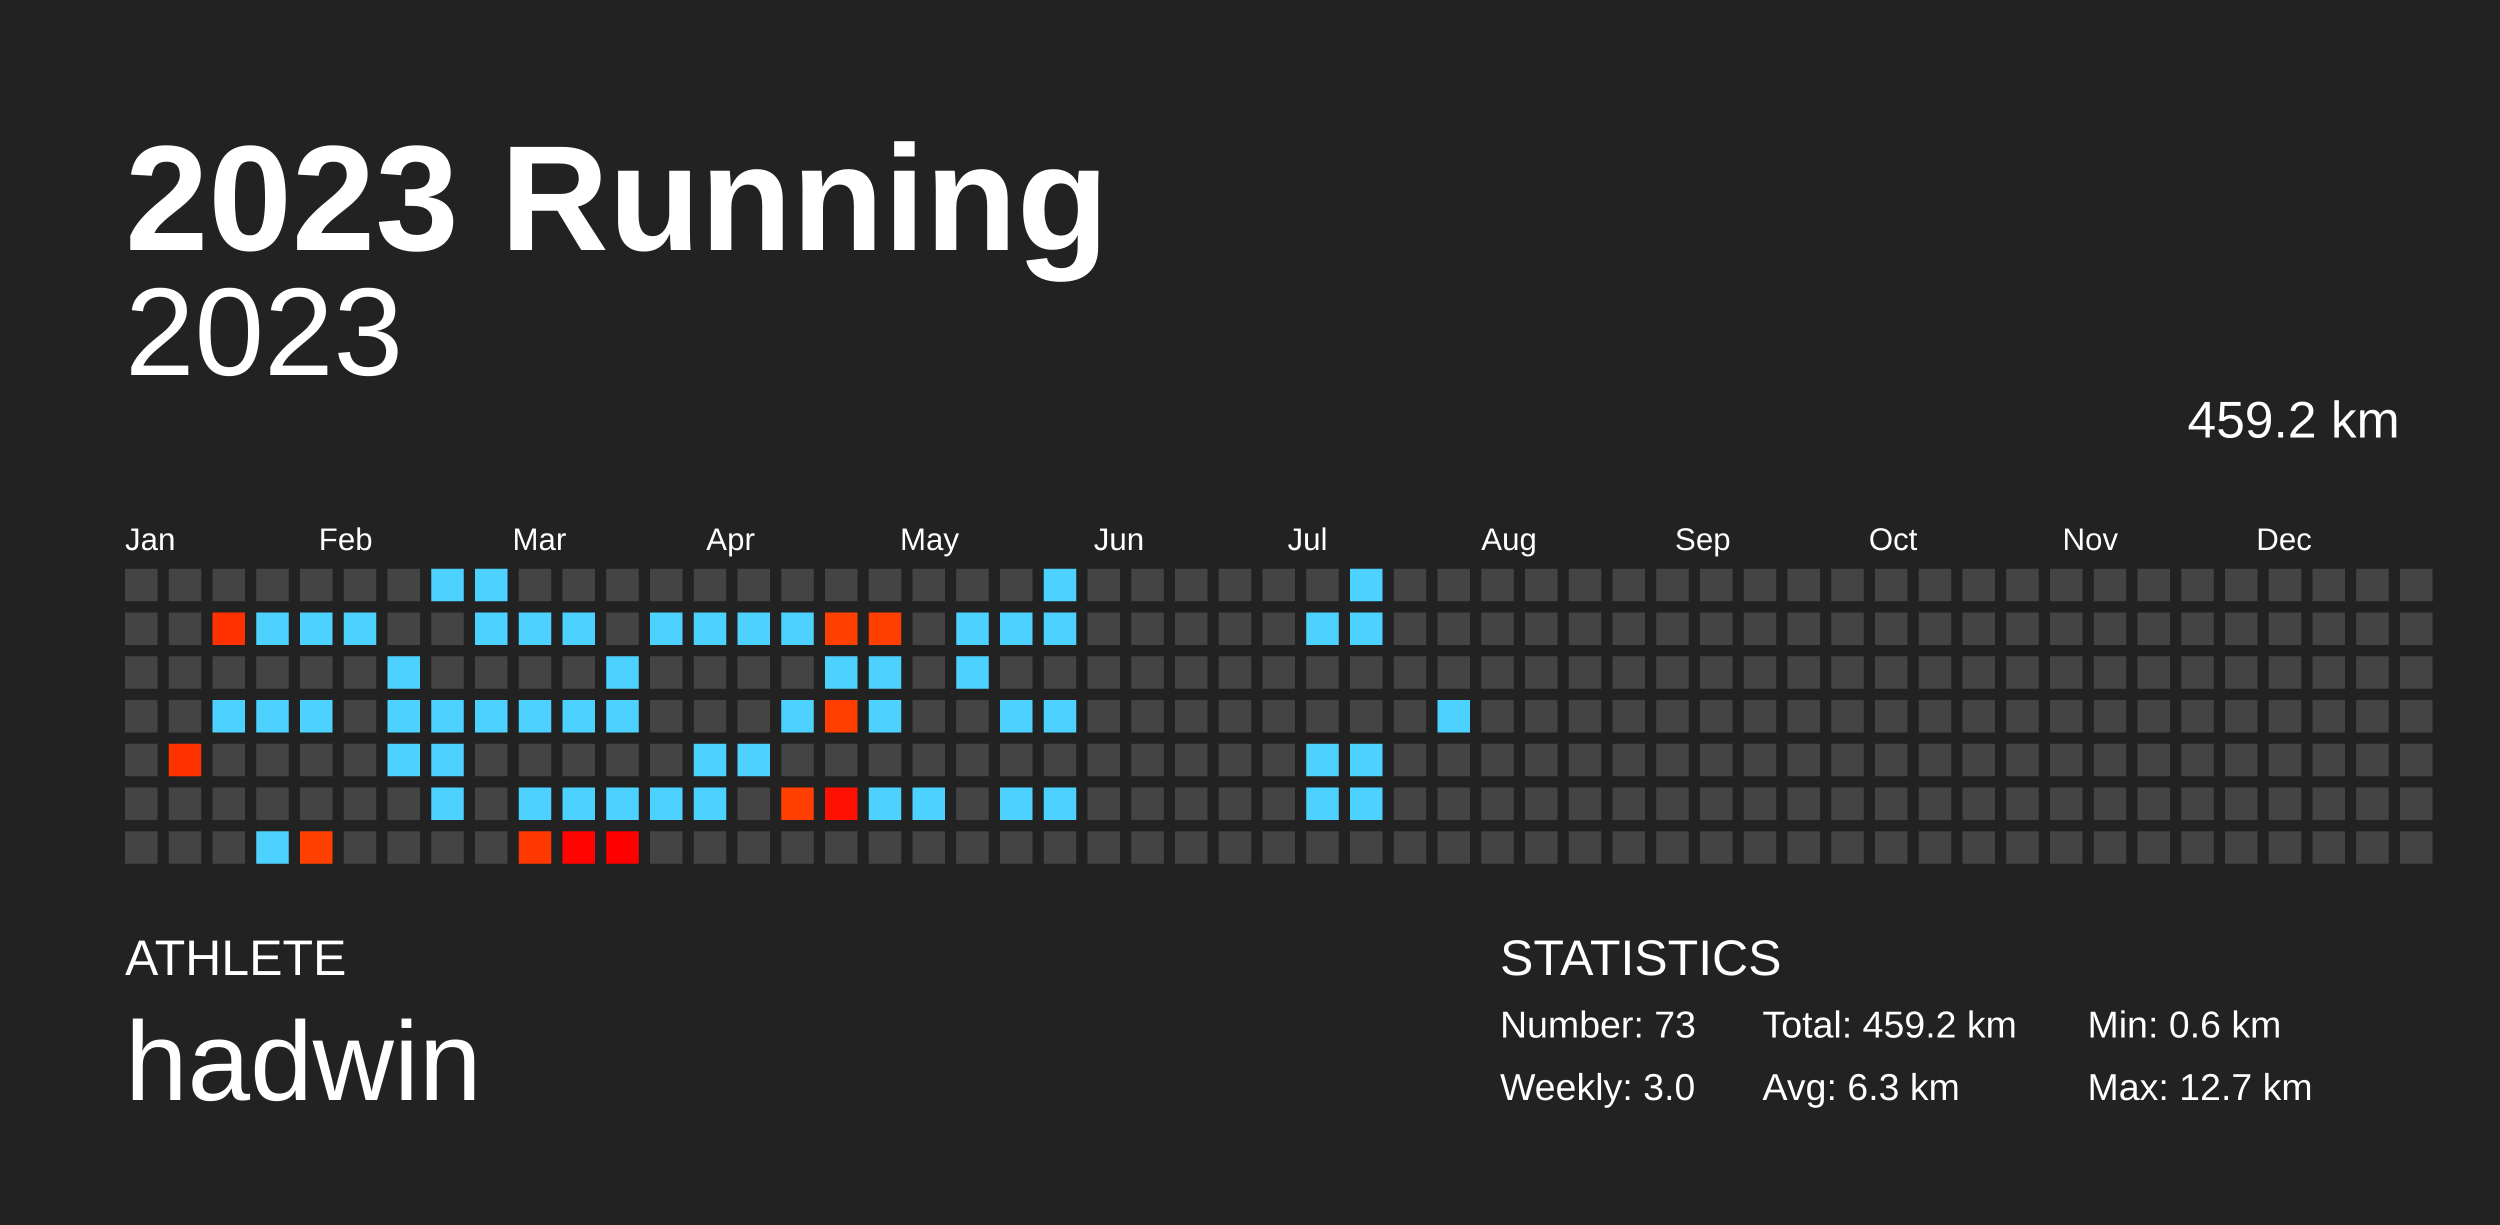
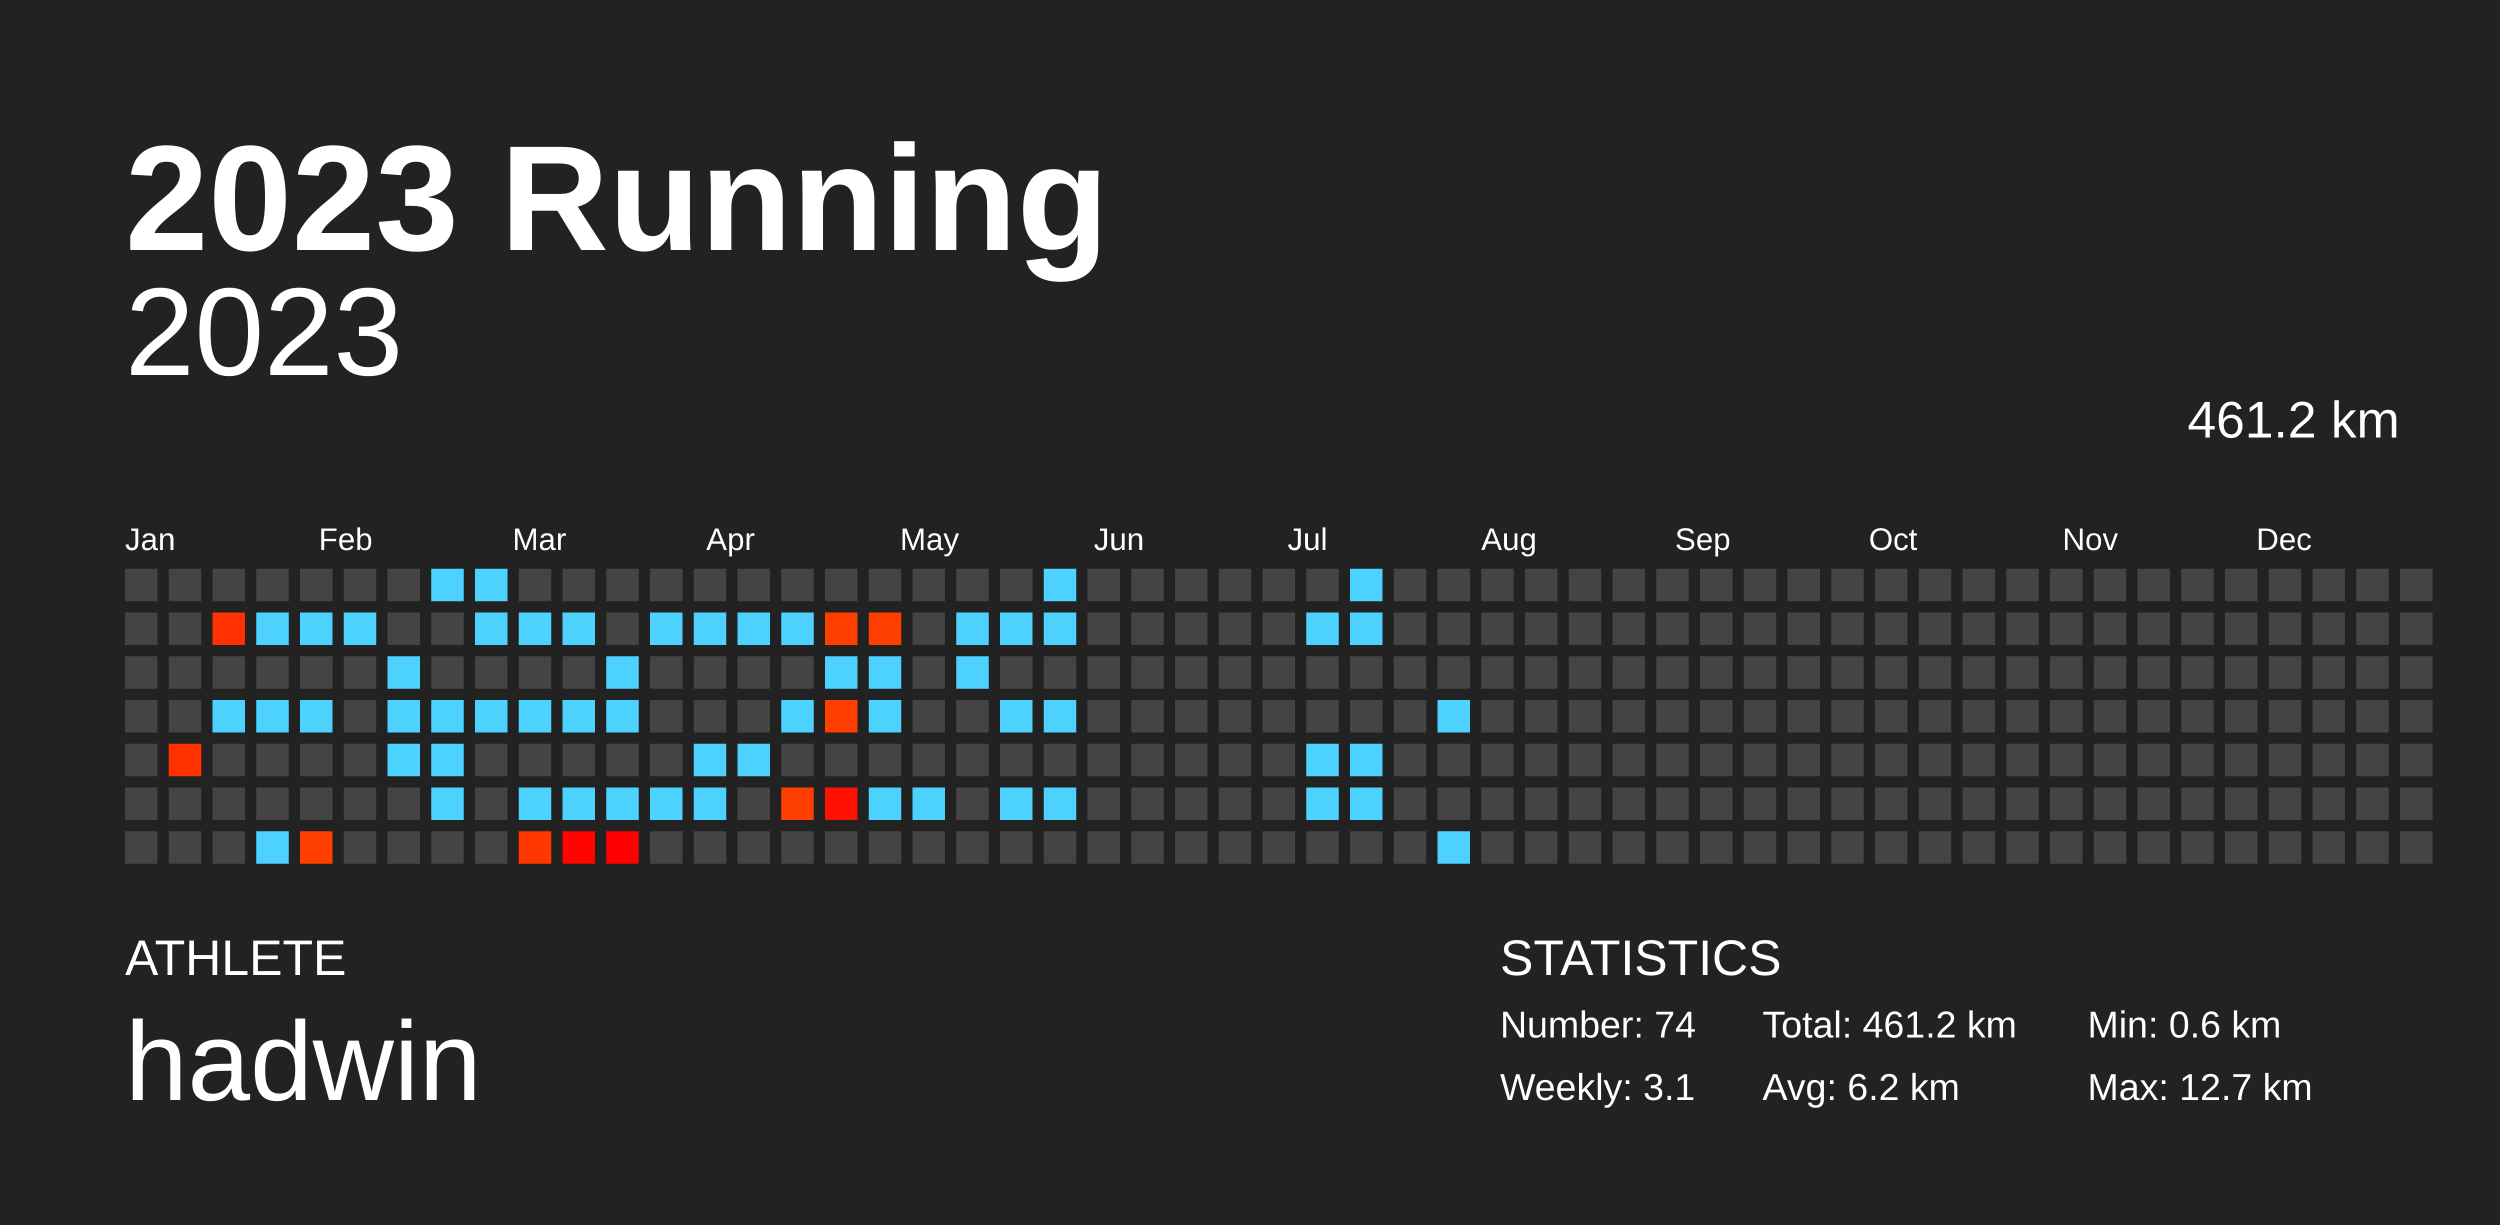
<svg xmlns="http://www.w3.org/2000/svg" baseProfile="full" height="98mm" version="1.1" viewBox="0,0,200,98" width="200mm">
  <defs />
  <rect fill="#222222" height="98" width="200" x="0" y="0" />
  <text fill="#FFFFFF" style="font-size:12px; font-family:Arial; font-weight:bold;" x="10" y="20">2023 Running</text>
  <text fill="#FFFFFF" style="font-size:4px; font-family:Arial" x="10" y="78">ATHLETE</text>
  <text fill="#FFFFFF" style="font-size:9px; font-family:Arial" x="10" y="88">hadwin</text>
  <text fill="#FFFFFF" style="font-size:4px; font-family:Arial" x="120" y="78">STATISTICS</text>
-   <text fill="#FFFFFF" style="font-size:3px; font-family:Arial" x="120" y="83">Number: 73</text>
-   <text fill="#FFFFFF" style="font-size:3px; font-family:Arial" x="120" y="88">Weekly: 3.0</text>
-   <text fill="#FFFFFF" style="font-size:3px; font-family:Arial" x="141" y="83">Total: 459.2 km</text>
-   <text fill="#FFFFFF" style="font-size:3px; font-family:Arial" x="141" y="88">Avg: 6.3 km</text>
+   <text fill="#FFFFFF" style="font-size:3px; font-family:Arial" x="120" y="83">Number: 74</text>
+   <text fill="#FFFFFF" style="font-size:3px; font-family:Arial" x="120" y="88">Weekly: 3.1</text>
+   <text fill="#FFFFFF" style="font-size:3px; font-family:Arial" x="141" y="83">Total: 461.2 km</text>
+   <text fill="#FFFFFF" style="font-size:3px; font-family:Arial" x="141" y="88">Avg: 6.2 km</text>
  <text fill="#FFFFFF" style="font-size:3px; font-family:Arial" x="167" y="83">Min: 0.6 km</text>
  <text fill="#FFFFFF" style="font-size:3px; font-family:Arial" x="167" y="88">Max: 12.7 km</text>
  <text alignment-baseline="hanging" fill="#FFFFFF" style="font-size:10.0px; font-family:Arial;" x="10" y="30">2023</text>
-   <text alignment-baseline="hanging" fill="#FFFFFF" style="font-size:4.125px; font-family:Arial;" x="175" y="35">459.2 km</text>
+   <text alignment-baseline="hanging" fill="#FFFFFF" style="font-size:4.125px; font-family:Arial;" x="175" y="35">461.2 km</text>
  <text fill="#FFFFFF" style="font-size:2.5px; font-family:Arial" x="10.0" y="44">Jan</text>
  <text fill="#FFFFFF" style="font-size:2.5px; font-family:Arial" x="25.5" y="44">Feb</text>
  <text fill="#FFFFFF" style="font-size:2.5px; font-family:Arial" x="41.0" y="44">Mar</text>
  <text fill="#FFFFFF" style="font-size:2.5px; font-family:Arial" x="56.5" y="44">Apr</text>
  <text fill="#FFFFFF" style="font-size:2.5px; font-family:Arial" x="72.0" y="44">May</text>
  <text fill="#FFFFFF" style="font-size:2.5px; font-family:Arial" x="87.5" y="44">Jun</text>
  <text fill="#FFFFFF" style="font-size:2.5px; font-family:Arial" x="103.0" y="44">Jul</text>
  <text fill="#FFFFFF" style="font-size:2.5px; font-family:Arial" x="118.5" y="44">Aug</text>
  <text fill="#FFFFFF" style="font-size:2.5px; font-family:Arial" x="134.0" y="44">Sep</text>
  <text fill="#FFFFFF" style="font-size:2.5px; font-family:Arial" x="149.5" y="44">Oct</text>
  <text fill="#FFFFFF" style="font-size:2.5px; font-family:Arial" x="165.0" y="44">Nov</text>
  <text fill="#FFFFFF" style="font-size:2.5px; font-family:Arial" x="180.5" y="44">Dec</text>
  <rect fill="#444444" height="2.6" width="2.6" x="10.0" y="45.5" />
  <rect fill="#444444" height="2.6" width="2.6" x="10.0" y="49.0" />
  <rect fill="#444444" height="2.6" width="2.6" x="10.0" y="52.5" />
  <rect fill="#444444" height="2.6" width="2.6" x="10.0" y="56.0" />
  <rect fill="#444444" height="2.6" width="2.6" x="10.0" y="59.5" />
  <rect fill="#444444" height="2.6" width="2.6" x="10.0" y="63.0" />
  <rect fill="#444444" height="2.6" width="2.6" x="10.0" y="66.5" />
  <rect fill="#444444" height="2.6" width="2.6" x="13.5" y="45.5" />
  <rect fill="#444444" height="2.6" width="2.6" x="13.5" y="49.0" />
  <rect fill="#444444" height="2.6" width="2.6" x="13.5" y="52.5" />
  <rect fill="#444444" height="2.6" width="2.6" x="13.5" y="56.0" />
-   <rect fill="#ff3300" height="2.6" width="2.6" x="13.5" y="59.5" />
+   <rect fill="#ff3200" height="2.6" width="2.6" x="13.5" y="59.5" />
  <rect fill="#444444" height="2.6" width="2.6" x="13.5" y="63.0" />
  <rect fill="#444444" height="2.6" width="2.6" x="13.5" y="66.5" />
  <rect fill="#444444" height="2.6" width="2.6" x="17.0" y="45.5" />
  <rect fill="#ff3100" height="2.6" width="2.6" x="17.0" y="49.0" />
  <rect fill="#444444" height="2.6" width="2.6" x="17.0" y="52.5" />
  <rect fill="#4dd2ff" height="2.6" width="2.6" x="17.0" y="56.0" />
  <rect fill="#444444" height="2.6" width="2.6" x="17.0" y="59.5" />
  <rect fill="#444444" height="2.6" width="2.6" x="17.0" y="63.0" />
  <rect fill="#444444" height="2.6" width="2.6" x="17.0" y="66.5" />
  <rect fill="#444444" height="2.6" width="2.6" x="20.5" y="45.5" />
  <rect fill="#4dd2ff" height="2.6" width="2.6" x="20.5" y="49.0" />
  <rect fill="#444444" height="2.6" width="2.6" x="20.5" y="52.5" />
  <rect fill="#4dd2ff" height="2.6" width="2.6" x="20.5" y="56.0" />
  <rect fill="#444444" height="2.6" width="2.6" x="20.5" y="59.5" />
  <rect fill="#444444" height="2.6" width="2.6" x="20.5" y="63.0" />
  <rect fill="#4dd2ff" height="2.6" width="2.6" x="20.5" y="66.5" />
  <rect fill="#444444" height="2.6" width="2.6" x="24.0" y="45.5" />
  <rect fill="#4dd2ff" height="2.6" width="2.6" x="24.0" y="49.0" />
  <rect fill="#444444" height="2.6" width="2.6" x="24.0" y="52.5" />
  <rect fill="#4dd2ff" height="2.6" width="2.6" x="24.0" y="56.0" />
  <rect fill="#444444" height="2.6" width="2.6" x="24.0" y="59.5" />
  <rect fill="#444444" height="2.6" width="2.6" x="24.0" y="63.0" />
  <rect fill="#ff4000" height="2.6" width="2.6" x="24.0" y="66.5" />
  <rect fill="#444444" height="2.6" width="2.6" x="27.5" y="45.5" />
  <rect fill="#4dd2ff" height="2.6" width="2.6" x="27.5" y="49.0" />
  <rect fill="#444444" height="2.6" width="2.6" x="27.5" y="52.5" />
  <rect fill="#444444" height="2.6" width="2.6" x="27.5" y="56.0" />
  <rect fill="#444444" height="2.6" width="2.6" x="27.5" y="59.5" />
  <rect fill="#444444" height="2.6" width="2.6" x="27.5" y="63.0" />
  <rect fill="#444444" height="2.6" width="2.6" x="27.5" y="66.5" />
  <rect fill="#444444" height="2.6" width="2.6" x="31.0" y="45.5" />
  <rect fill="#444444" height="2.6" width="2.6" x="31.0" y="49.0" />
  <rect fill="#4dd2ff" height="2.6" width="2.6" x="31.0" y="52.5" />
  <rect fill="#4dd2ff" height="2.6" width="2.6" x="31.0" y="56.0" />
  <rect fill="#4dd2ff" height="2.6" width="2.6" x="31.0" y="59.5" />
  <rect fill="#444444" height="2.6" width="2.6" x="31.0" y="63.0" />
  <rect fill="#444444" height="2.6" width="2.6" x="31.0" y="66.5" />
  <rect fill="#4dd2ff" height="2.6" width="2.6" x="34.5" y="45.5" />
  <rect fill="#444444" height="2.6" width="2.6" x="34.5" y="49.0" />
  <rect fill="#444444" height="2.6" width="2.6" x="34.5" y="52.5" />
  <rect fill="#4dd2ff" height="2.6" width="2.6" x="34.5" y="56.0" />
  <rect fill="#4dd2ff" height="2.6" width="2.6" x="34.5" y="59.5" />
  <rect fill="#4dd2ff" height="2.6" width="2.6" x="34.5" y="63.0" />
  <rect fill="#444444" height="2.6" width="2.6" x="34.5" y="66.5" />
  <rect fill="#4dd2ff" height="2.6" width="2.6" x="38.0" y="45.5" />
  <rect fill="#4dd2ff" height="2.6" width="2.6" x="38.0" y="49.0" />
  <rect fill="#444444" height="2.6" width="2.6" x="38.0" y="52.5" />
  <rect fill="#4dd2ff" height="2.6" width="2.6" x="38.0" y="56.0" />
  <rect fill="#444444" height="2.6" width="2.6" x="38.0" y="59.5" />
  <rect fill="#444444" height="2.6" width="2.6" x="38.0" y="63.0" />
  <rect fill="#444444" height="2.6" width="2.6" x="38.0" y="66.5" />
  <rect fill="#444444" height="2.6" width="2.6" x="41.5" y="45.5" />
  <rect fill="#4dd2ff" height="2.6" width="2.6" x="41.5" y="49.0" />
  <rect fill="#444444" height="2.6" width="2.6" x="41.5" y="52.5" />
  <rect fill="#4dd2ff" height="2.6" width="2.6" x="41.5" y="56.0" />
  <rect fill="#444444" height="2.6" width="2.6" x="41.5" y="59.5" />
  <rect fill="#4dd2ff" height="2.6" width="2.6" x="41.5" y="63.0" />
  <rect fill="#ff3800" height="2.6" width="2.6" x="41.5" y="66.5" />
  <rect fill="#444444" height="2.6" width="2.6" x="45.0" y="45.5" />
  <rect fill="#4dd2ff" height="2.6" width="2.6" x="45.0" y="49.0" />
  <rect fill="#444444" height="2.6" width="2.6" x="45.0" y="52.5" />
  <rect fill="#4dd2ff" height="2.6" width="2.6" x="45.0" y="56.0" />
  <rect fill="#444444" height="2.6" width="2.6" x="45.0" y="59.5" />
  <rect fill="#4dd2ff" height="2.6" width="2.6" x="45.0" y="63.0" />
  <rect fill="#ff0400" height="2.6" width="2.6" x="45.0" y="66.5" />
  <rect fill="#444444" height="2.6" width="2.6" x="48.5" y="45.5" />
  <rect fill="#444444" height="2.6" width="2.6" x="48.5" y="49.0" />
  <rect fill="#4dd2ff" height="2.6" width="2.6" x="48.5" y="52.5" />
  <rect fill="#4dd2ff" height="2.6" width="2.6" x="48.5" y="56.0" />
  <rect fill="#444444" height="2.6" width="2.6" x="48.5" y="59.5" />
  <rect fill="#4dd2ff" height="2.6" width="2.6" x="48.5" y="63.0" />
  <rect fill="#ff0000" height="2.6" width="2.6" x="48.5" y="66.5" />
  <rect fill="#444444" height="2.6" width="2.6" x="52.0" y="45.5" />
  <rect fill="#4dd2ff" height="2.6" width="2.6" x="52.0" y="49.0" />
  <rect fill="#444444" height="2.6" width="2.6" x="52.0" y="52.5" />
  <rect fill="#444444" height="2.6" width="2.6" x="52.0" y="56.0" />
  <rect fill="#444444" height="2.6" width="2.6" x="52.0" y="59.5" />
  <rect fill="#4dd2ff" height="2.6" width="2.6" x="52.0" y="63.0" />
  <rect fill="#444444" height="2.6" width="2.6" x="52.0" y="66.5" />
  <rect fill="#444444" height="2.6" width="2.6" x="55.5" y="45.5" />
  <rect fill="#4dd2ff" height="2.6" width="2.6" x="55.5" y="49.0" />
  <rect fill="#444444" height="2.6" width="2.6" x="55.5" y="52.5" />
  <rect fill="#444444" height="2.6" width="2.6" x="55.5" y="56.0" />
  <rect fill="#4dd2ff" height="2.6" width="2.6" x="55.5" y="59.5" />
  <rect fill="#4dd2ff" height="2.6" width="2.6" x="55.5" y="63.0" />
  <rect fill="#444444" height="2.6" width="2.6" x="55.5" y="66.5" />
  <rect fill="#444444" height="2.6" width="2.6" x="59.0" y="45.5" />
  <rect fill="#4dd2ff" height="2.6" width="2.6" x="59.0" y="49.0" />
  <rect fill="#444444" height="2.6" width="2.6" x="59.0" y="52.5" />
  <rect fill="#444444" height="2.6" width="2.6" x="59.0" y="56.0" />
  <rect fill="#4dd2ff" height="2.6" width="2.6" x="59.0" y="59.5" />
  <rect fill="#444444" height="2.6" width="2.6" x="59.0" y="63.0" />
  <rect fill="#444444" height="2.6" width="2.6" x="59.0" y="66.5" />
  <rect fill="#444444" height="2.6" width="2.6" x="62.5" y="45.5" />
  <rect fill="#4dd2ff" height="2.6" width="2.6" x="62.5" y="49.0" />
  <rect fill="#444444" height="2.6" width="2.6" x="62.5" y="52.5" />
  <rect fill="#4dd2ff" height="2.6" width="2.6" x="62.5" y="56.0" />
  <rect fill="#444444" height="2.6" width="2.6" x="62.5" y="59.5" />
  <rect fill="#ff3f00" height="2.6" width="2.6" x="62.5" y="63.0" />
  <rect fill="#444444" height="2.6" width="2.6" x="62.5" y="66.5" />
  <rect fill="#444444" height="2.6" width="2.6" x="66.0" y="45.5" />
-   <rect fill="#ff4000" height="2.6" width="2.6" x="66.0" y="49.0" />
+   <rect fill="#ff3f00" height="2.6" width="2.6" x="66.0" y="49.0" />
  <rect fill="#4dd2ff" height="2.6" width="2.6" x="66.0" y="52.5" />
  <rect fill="#ff3e00" height="2.6" width="2.6" x="66.0" y="56.0" />
  <rect fill="#444444" height="2.6" width="2.6" x="66.0" y="59.5" />
  <rect fill="#ff1000" height="2.6" width="2.6" x="66.0" y="63.0" />
  <rect fill="#444444" height="2.6" width="2.6" x="66.0" y="66.5" />
  <rect fill="#444444" height="2.6" width="2.6" x="69.5" y="45.5" />
  <rect fill="#ff3f00" height="2.6" width="2.6" x="69.5" y="49.0" />
  <rect fill="#4dd2ff" height="2.6" width="2.6" x="69.5" y="52.5" />
  <rect fill="#4dd2ff" height="2.6" width="2.6" x="69.5" y="56.0" />
  <rect fill="#444444" height="2.6" width="2.6" x="69.5" y="59.5" />
  <rect fill="#4dd2ff" height="2.6" width="2.6" x="69.5" y="63.0" />
  <rect fill="#444444" height="2.6" width="2.6" x="69.5" y="66.5" />
  <rect fill="#444444" height="2.6" width="2.6" x="73.0" y="45.5" />
  <rect fill="#444444" height="2.6" width="2.6" x="73.0" y="49.0" />
  <rect fill="#444444" height="2.6" width="2.6" x="73.0" y="52.5" />
  <rect fill="#444444" height="2.6" width="2.6" x="73.0" y="56.0" />
  <rect fill="#444444" height="2.6" width="2.6" x="73.0" y="59.5" />
  <rect fill="#4dd2ff" height="2.6" width="2.6" x="73.0" y="63.0" />
  <rect fill="#444444" height="2.6" width="2.6" x="73.0" y="66.5" />
  <rect fill="#444444" height="2.6" width="2.6" x="76.5" y="45.5" />
  <rect fill="#4dd2ff" height="2.6" width="2.6" x="76.5" y="49.0" />
  <rect fill="#4dd2ff" height="2.6" width="2.6" x="76.5" y="52.5" />
  <rect fill="#444444" height="2.6" width="2.6" x="76.5" y="56.0" />
  <rect fill="#444444" height="2.6" width="2.6" x="76.5" y="59.5" />
  <rect fill="#444444" height="2.6" width="2.6" x="76.5" y="63.0" />
  <rect fill="#444444" height="2.6" width="2.6" x="76.5" y="66.5" />
  <rect fill="#444444" height="2.6" width="2.6" x="80.0" y="45.5" />
  <rect fill="#4dd2ff" height="2.6" width="2.6" x="80.0" y="49.0" />
  <rect fill="#444444" height="2.6" width="2.6" x="80.0" y="52.5" />
  <rect fill="#4dd2ff" height="2.6" width="2.6" x="80.0" y="56.0" />
  <rect fill="#444444" height="2.6" width="2.6" x="80.0" y="59.5" />
  <rect fill="#4dd2ff" height="2.6" width="2.6" x="80.0" y="63.0" />
  <rect fill="#444444" height="2.6" width="2.6" x="80.0" y="66.5" />
  <rect fill="#4dd2ff" height="2.6" width="2.6" x="83.5" y="45.5" />
  <rect fill="#4dd2ff" height="2.6" width="2.6" x="83.5" y="49.0" />
  <rect fill="#444444" height="2.6" width="2.6" x="83.5" y="52.5" />
  <rect fill="#4dd2ff" height="2.6" width="2.6" x="83.5" y="56.0" />
  <rect fill="#444444" height="2.6" width="2.6" x="83.5" y="59.5" />
  <rect fill="#4dd2ff" height="2.6" width="2.6" x="83.5" y="63.0" />
  <rect fill="#444444" height="2.6" width="2.6" x="83.5" y="66.5" />
  <rect fill="#444444" height="2.6" width="2.6" x="87.0" y="45.5" />
  <rect fill="#444444" height="2.6" width="2.6" x="87.0" y="49.0" />
  <rect fill="#444444" height="2.6" width="2.6" x="87.0" y="52.5" />
  <rect fill="#444444" height="2.6" width="2.6" x="87.0" y="56.0" />
  <rect fill="#444444" height="2.6" width="2.6" x="87.0" y="59.5" />
  <rect fill="#444444" height="2.6" width="2.6" x="87.0" y="63.0" />
  <rect fill="#444444" height="2.6" width="2.6" x="87.0" y="66.5" />
  <rect fill="#444444" height="2.6" width="2.6" x="90.5" y="45.5" />
  <rect fill="#444444" height="2.6" width="2.6" x="90.5" y="49.0" />
  <rect fill="#444444" height="2.6" width="2.6" x="90.5" y="52.5" />
  <rect fill="#444444" height="2.6" width="2.6" x="90.5" y="56.0" />
  <rect fill="#444444" height="2.6" width="2.6" x="90.5" y="59.5" />
  <rect fill="#444444" height="2.6" width="2.6" x="90.5" y="63.0" />
  <rect fill="#444444" height="2.6" width="2.6" x="90.5" y="66.5" />
  <rect fill="#444444" height="2.6" width="2.6" x="94.0" y="45.5" />
  <rect fill="#444444" height="2.6" width="2.6" x="94.0" y="49.0" />
  <rect fill="#444444" height="2.6" width="2.6" x="94.0" y="52.5" />
  <rect fill="#444444" height="2.6" width="2.6" x="94.0" y="56.0" />
  <rect fill="#444444" height="2.6" width="2.6" x="94.0" y="59.5" />
  <rect fill="#444444" height="2.6" width="2.6" x="94.0" y="63.0" />
  <rect fill="#444444" height="2.6" width="2.6" x="94.0" y="66.5" />
  <rect fill="#444444" height="2.6" width="2.6" x="97.5" y="45.5" />
  <rect fill="#444444" height="2.6" width="2.6" x="97.5" y="49.0" />
  <rect fill="#444444" height="2.6" width="2.6" x="97.5" y="52.5" />
  <rect fill="#444444" height="2.6" width="2.6" x="97.5" y="56.0" />
  <rect fill="#444444" height="2.6" width="2.6" x="97.5" y="59.5" />
  <rect fill="#444444" height="2.6" width="2.6" x="97.5" y="63.0" />
  <rect fill="#444444" height="2.6" width="2.6" x="97.5" y="66.5" />
  <rect fill="#444444" height="2.6" width="2.6" x="101.0" y="45.5" />
  <rect fill="#444444" height="2.6" width="2.6" x="101.0" y="49.0" />
  <rect fill="#444444" height="2.6" width="2.6" x="101.0" y="52.5" />
  <rect fill="#444444" height="2.6" width="2.6" x="101.0" y="56.0" />
  <rect fill="#444444" height="2.6" width="2.6" x="101.0" y="59.5" />
  <rect fill="#444444" height="2.6" width="2.6" x="101.0" y="63.0" />
  <rect fill="#444444" height="2.6" width="2.6" x="101.0" y="66.5" />
  <rect fill="#444444" height="2.6" width="2.6" x="104.5" y="45.5" />
  <rect fill="#4dd2ff" height="2.6" width="2.6" x="104.5" y="49.0" />
  <rect fill="#444444" height="2.6" width="2.6" x="104.5" y="52.5" />
  <rect fill="#444444" height="2.6" width="2.6" x="104.5" y="56.0" />
  <rect fill="#4dd2ff" height="2.6" width="2.6" x="104.5" y="59.5" />
  <rect fill="#4dd2ff" height="2.6" width="2.6" x="104.5" y="63.0" />
  <rect fill="#444444" height="2.6" width="2.6" x="104.5" y="66.5" />
  <rect fill="#4dd2ff" height="2.6" width="2.6" x="108.0" y="45.5" />
  <rect fill="#4dd2ff" height="2.6" width="2.6" x="108.0" y="49.0" />
  <rect fill="#444444" height="2.6" width="2.6" x="108.0" y="52.5" />
  <rect fill="#444444" height="2.6" width="2.6" x="108.0" y="56.0" />
  <rect fill="#4dd2ff" height="2.6" width="2.6" x="108.0" y="59.5" />
  <rect fill="#4dd2ff" height="2.6" width="2.6" x="108.0" y="63.0" />
  <rect fill="#444444" height="2.6" width="2.6" x="108.0" y="66.5" />
  <rect fill="#444444" height="2.6" width="2.6" x="111.5" y="45.5" />
  <rect fill="#444444" height="2.6" width="2.6" x="111.5" y="49.0" />
  <rect fill="#444444" height="2.6" width="2.6" x="111.5" y="52.5" />
  <rect fill="#444444" height="2.6" width="2.6" x="111.5" y="56.0" />
  <rect fill="#444444" height="2.6" width="2.6" x="111.5" y="59.5" />
  <rect fill="#444444" height="2.6" width="2.6" x="111.5" y="63.0" />
  <rect fill="#444444" height="2.6" width="2.6" x="111.5" y="66.5" />
  <rect fill="#444444" height="2.6" width="2.6" x="115.0" y="45.5" />
  <rect fill="#444444" height="2.6" width="2.6" x="115.0" y="49.0" />
  <rect fill="#444444" height="2.6" width="2.6" x="115.0" y="52.5" />
  <rect fill="#4dd2ff" height="2.6" width="2.6" x="115.0" y="56.0" />
  <rect fill="#444444" height="2.6" width="2.6" x="115.0" y="59.5" />
  <rect fill="#444444" height="2.6" width="2.6" x="115.0" y="63.0" />
-   <rect fill="#444444" height="2.6" width="2.6" x="115.0" y="66.5" />
+   <rect fill="#4dd2ff" height="2.6" width="2.6" x="115.0" y="66.5" />
  <rect fill="#444444" height="2.6" width="2.6" x="118.5" y="45.5" />
  <rect fill="#444444" height="2.6" width="2.6" x="118.5" y="49.0" />
  <rect fill="#444444" height="2.6" width="2.6" x="118.5" y="52.5" />
  <rect fill="#444444" height="2.6" width="2.6" x="118.5" y="56.0" />
  <rect fill="#444444" height="2.6" width="2.6" x="118.5" y="59.5" />
  <rect fill="#444444" height="2.6" width="2.6" x="118.5" y="63.0" />
  <rect fill="#444444" height="2.6" width="2.6" x="118.5" y="66.5" />
  <rect fill="#444444" height="2.6" width="2.6" x="122.0" y="45.5" />
  <rect fill="#444444" height="2.6" width="2.6" x="122.0" y="49.0" />
  <rect fill="#444444" height="2.6" width="2.6" x="122.0" y="52.5" />
  <rect fill="#444444" height="2.6" width="2.6" x="122.0" y="56.0" />
  <rect fill="#444444" height="2.6" width="2.6" x="122.0" y="59.5" />
  <rect fill="#444444" height="2.6" width="2.6" x="122.0" y="63.0" />
  <rect fill="#444444" height="2.6" width="2.6" x="122.0" y="66.5" />
  <rect fill="#444444" height="2.6" width="2.6" x="125.5" y="45.5" />
  <rect fill="#444444" height="2.6" width="2.6" x="125.5" y="49.0" />
  <rect fill="#444444" height="2.6" width="2.6" x="125.5" y="52.5" />
  <rect fill="#444444" height="2.6" width="2.6" x="125.5" y="56.0" />
  <rect fill="#444444" height="2.6" width="2.6" x="125.5" y="59.5" />
  <rect fill="#444444" height="2.6" width="2.6" x="125.5" y="63.0" />
  <rect fill="#444444" height="2.6" width="2.6" x="125.5" y="66.5" />
  <rect fill="#444444" height="2.6" width="2.6" x="129.0" y="45.5" />
  <rect fill="#444444" height="2.6" width="2.6" x="129.0" y="49.0" />
  <rect fill="#444444" height="2.6" width="2.6" x="129.0" y="52.5" />
  <rect fill="#444444" height="2.6" width="2.6" x="129.0" y="56.0" />
  <rect fill="#444444" height="2.6" width="2.6" x="129.0" y="59.5" />
  <rect fill="#444444" height="2.6" width="2.6" x="129.0" y="63.0" />
  <rect fill="#444444" height="2.6" width="2.6" x="129.0" y="66.5" />
  <rect fill="#444444" height="2.6" width="2.6" x="132.5" y="45.5" />
  <rect fill="#444444" height="2.6" width="2.6" x="132.5" y="49.0" />
  <rect fill="#444444" height="2.6" width="2.6" x="132.5" y="52.5" />
  <rect fill="#444444" height="2.6" width="2.6" x="132.5" y="56.0" />
  <rect fill="#444444" height="2.6" width="2.6" x="132.5" y="59.5" />
  <rect fill="#444444" height="2.6" width="2.6" x="132.5" y="63.0" />
  <rect fill="#444444" height="2.6" width="2.6" x="132.5" y="66.5" />
  <rect fill="#444444" height="2.6" width="2.6" x="136.0" y="45.5" />
  <rect fill="#444444" height="2.6" width="2.6" x="136.0" y="49.0" />
  <rect fill="#444444" height="2.6" width="2.6" x="136.0" y="52.5" />
  <rect fill="#444444" height="2.6" width="2.6" x="136.0" y="56.0" />
  <rect fill="#444444" height="2.6" width="2.6" x="136.0" y="59.5" />
  <rect fill="#444444" height="2.6" width="2.6" x="136.0" y="63.0" />
  <rect fill="#444444" height="2.6" width="2.6" x="136.0" y="66.5" />
  <rect fill="#444444" height="2.6" width="2.6" x="139.5" y="45.5" />
  <rect fill="#444444" height="2.6" width="2.6" x="139.5" y="49.0" />
  <rect fill="#444444" height="2.6" width="2.6" x="139.5" y="52.5" />
  <rect fill="#444444" height="2.6" width="2.6" x="139.5" y="56.0" />
  <rect fill="#444444" height="2.6" width="2.6" x="139.5" y="59.5" />
  <rect fill="#444444" height="2.6" width="2.6" x="139.5" y="63.0" />
  <rect fill="#444444" height="2.6" width="2.6" x="139.5" y="66.5" />
  <rect fill="#444444" height="2.6" width="2.6" x="143.0" y="45.5" />
  <rect fill="#444444" height="2.6" width="2.6" x="143.0" y="49.0" />
  <rect fill="#444444" height="2.6" width="2.6" x="143.0" y="52.5" />
  <rect fill="#444444" height="2.6" width="2.6" x="143.0" y="56.0" />
  <rect fill="#444444" height="2.6" width="2.6" x="143.0" y="59.5" />
  <rect fill="#444444" height="2.6" width="2.6" x="143.0" y="63.0" />
  <rect fill="#444444" height="2.6" width="2.6" x="143.0" y="66.5" />
  <rect fill="#444444" height="2.6" width="2.6" x="146.5" y="45.5" />
  <rect fill="#444444" height="2.6" width="2.6" x="146.5" y="49.0" />
  <rect fill="#444444" height="2.6" width="2.6" x="146.5" y="52.5" />
  <rect fill="#444444" height="2.6" width="2.6" x="146.5" y="56.0" />
  <rect fill="#444444" height="2.6" width="2.6" x="146.5" y="59.5" />
  <rect fill="#444444" height="2.6" width="2.6" x="146.5" y="63.0" />
  <rect fill="#444444" height="2.6" width="2.6" x="146.5" y="66.5" />
  <rect fill="#444444" height="2.6" width="2.6" x="150.0" y="45.5" />
  <rect fill="#444444" height="2.6" width="2.6" x="150.0" y="49.0" />
  <rect fill="#444444" height="2.6" width="2.6" x="150.0" y="52.5" />
  <rect fill="#444444" height="2.6" width="2.6" x="150.0" y="56.0" />
  <rect fill="#444444" height="2.6" width="2.6" x="150.0" y="59.5" />
  <rect fill="#444444" height="2.6" width="2.6" x="150.0" y="63.0" />
  <rect fill="#444444" height="2.6" width="2.6" x="150.0" y="66.5" />
  <rect fill="#444444" height="2.6" width="2.6" x="153.5" y="45.5" />
  <rect fill="#444444" height="2.6" width="2.6" x="153.5" y="49.0" />
  <rect fill="#444444" height="2.6" width="2.6" x="153.5" y="52.5" />
  <rect fill="#444444" height="2.6" width="2.6" x="153.5" y="56.0" />
  <rect fill="#444444" height="2.6" width="2.6" x="153.5" y="59.5" />
  <rect fill="#444444" height="2.6" width="2.6" x="153.5" y="63.0" />
  <rect fill="#444444" height="2.6" width="2.6" x="153.5" y="66.5" />
  <rect fill="#444444" height="2.6" width="2.6" x="157.0" y="45.5" />
  <rect fill="#444444" height="2.6" width="2.6" x="157.0" y="49.0" />
  <rect fill="#444444" height="2.6" width="2.6" x="157.0" y="52.5" />
  <rect fill="#444444" height="2.6" width="2.6" x="157.0" y="56.0" />
  <rect fill="#444444" height="2.6" width="2.6" x="157.0" y="59.5" />
  <rect fill="#444444" height="2.6" width="2.6" x="157.0" y="63.0" />
  <rect fill="#444444" height="2.6" width="2.6" x="157.0" y="66.5" />
  <rect fill="#444444" height="2.6" width="2.6" x="160.5" y="45.5" />
  <rect fill="#444444" height="2.6" width="2.6" x="160.5" y="49.0" />
  <rect fill="#444444" height="2.6" width="2.6" x="160.5" y="52.5" />
  <rect fill="#444444" height="2.6" width="2.6" x="160.5" y="56.0" />
  <rect fill="#444444" height="2.6" width="2.6" x="160.5" y="59.5" />
  <rect fill="#444444" height="2.6" width="2.6" x="160.5" y="63.0" />
  <rect fill="#444444" height="2.6" width="2.6" x="160.5" y="66.5" />
  <rect fill="#444444" height="2.6" width="2.6" x="164.0" y="45.5" />
  <rect fill="#444444" height="2.6" width="2.6" x="164.0" y="49.0" />
  <rect fill="#444444" height="2.6" width="2.6" x="164.0" y="52.5" />
  <rect fill="#444444" height="2.6" width="2.6" x="164.0" y="56.0" />
  <rect fill="#444444" height="2.6" width="2.6" x="164.0" y="59.5" />
  <rect fill="#444444" height="2.6" width="2.6" x="164.0" y="63.0" />
  <rect fill="#444444" height="2.6" width="2.6" x="164.0" y="66.5" />
  <rect fill="#444444" height="2.6" width="2.6" x="167.5" y="45.5" />
  <rect fill="#444444" height="2.6" width="2.6" x="167.5" y="49.0" />
  <rect fill="#444444" height="2.6" width="2.6" x="167.5" y="52.5" />
  <rect fill="#444444" height="2.6" width="2.6" x="167.5" y="56.0" />
  <rect fill="#444444" height="2.6" width="2.6" x="167.5" y="59.5" />
  <rect fill="#444444" height="2.6" width="2.6" x="167.5" y="63.0" />
  <rect fill="#444444" height="2.6" width="2.6" x="167.5" y="66.5" />
  <rect fill="#444444" height="2.6" width="2.6" x="171.0" y="45.5" />
  <rect fill="#444444" height="2.6" width="2.6" x="171.0" y="49.0" />
  <rect fill="#444444" height="2.6" width="2.6" x="171.0" y="52.5" />
  <rect fill="#444444" height="2.6" width="2.6" x="171.0" y="56.0" />
  <rect fill="#444444" height="2.6" width="2.6" x="171.0" y="59.5" />
  <rect fill="#444444" height="2.6" width="2.6" x="171.0" y="63.0" />
  <rect fill="#444444" height="2.6" width="2.6" x="171.0" y="66.5" />
  <rect fill="#444444" height="2.6" width="2.6" x="174.5" y="45.5" />
  <rect fill="#444444" height="2.6" width="2.6" x="174.5" y="49.0" />
  <rect fill="#444444" height="2.6" width="2.6" x="174.5" y="52.5" />
  <rect fill="#444444" height="2.6" width="2.6" x="174.5" y="56.0" />
  <rect fill="#444444" height="2.6" width="2.6" x="174.5" y="59.5" />
  <rect fill="#444444" height="2.6" width="2.6" x="174.5" y="63.0" />
  <rect fill="#444444" height="2.6" width="2.6" x="174.5" y="66.5" />
  <rect fill="#444444" height="2.6" width="2.6" x="178.0" y="45.5" />
  <rect fill="#444444" height="2.6" width="2.6" x="178.0" y="49.0" />
  <rect fill="#444444" height="2.6" width="2.6" x="178.0" y="52.5" />
  <rect fill="#444444" height="2.6" width="2.6" x="178.0" y="56.0" />
  <rect fill="#444444" height="2.6" width="2.6" x="178.0" y="59.5" />
  <rect fill="#444444" height="2.6" width="2.6" x="178.0" y="63.0" />
  <rect fill="#444444" height="2.6" width="2.6" x="178.0" y="66.5" />
  <rect fill="#444444" height="2.6" width="2.6" x="181.5" y="45.5" />
  <rect fill="#444444" height="2.6" width="2.6" x="181.5" y="49.0" />
  <rect fill="#444444" height="2.6" width="2.6" x="181.5" y="52.5" />
  <rect fill="#444444" height="2.6" width="2.6" x="181.5" y="56.0" />
  <rect fill="#444444" height="2.6" width="2.6" x="181.5" y="59.5" />
  <rect fill="#444444" height="2.6" width="2.6" x="181.5" y="63.0" />
  <rect fill="#444444" height="2.6" width="2.6" x="181.5" y="66.5" />
  <rect fill="#444444" height="2.6" width="2.6" x="185.0" y="45.5" />
  <rect fill="#444444" height="2.6" width="2.6" x="185.0" y="49.0" />
  <rect fill="#444444" height="2.6" width="2.6" x="185.0" y="52.5" />
  <rect fill="#444444" height="2.6" width="2.6" x="185.0" y="56.0" />
  <rect fill="#444444" height="2.6" width="2.6" x="185.0" y="59.5" />
  <rect fill="#444444" height="2.6" width="2.6" x="185.0" y="63.0" />
  <rect fill="#444444" height="2.6" width="2.6" x="185.0" y="66.5" />
  <rect fill="#444444" height="2.6" width="2.6" x="188.5" y="45.5" />
  <rect fill="#444444" height="2.6" width="2.6" x="188.5" y="49.0" />
  <rect fill="#444444" height="2.6" width="2.6" x="188.5" y="52.5" />
  <rect fill="#444444" height="2.6" width="2.6" x="188.5" y="56.0" />
  <rect fill="#444444" height="2.6" width="2.6" x="188.5" y="59.5" />
  <rect fill="#444444" height="2.6" width="2.6" x="188.5" y="63.0" />
  <rect fill="#444444" height="2.6" width="2.6" x="188.5" y="66.5" />
  <rect fill="#444444" height="2.6" width="2.6" x="192.0" y="45.5" />
  <rect fill="#444444" height="2.6" width="2.6" x="192.0" y="49.0" />
  <rect fill="#444444" height="2.6" width="2.6" x="192.0" y="52.5" />
  <rect fill="#444444" height="2.6" width="2.6" x="192.0" y="56.0" />
  <rect fill="#444444" height="2.6" width="2.6" x="192.0" y="59.5" />
  <rect fill="#444444" height="2.6" width="2.6" x="192.0" y="63.0" />
  <rect fill="#444444" height="2.6" width="2.6" x="192.0" y="66.5" />
</svg>
